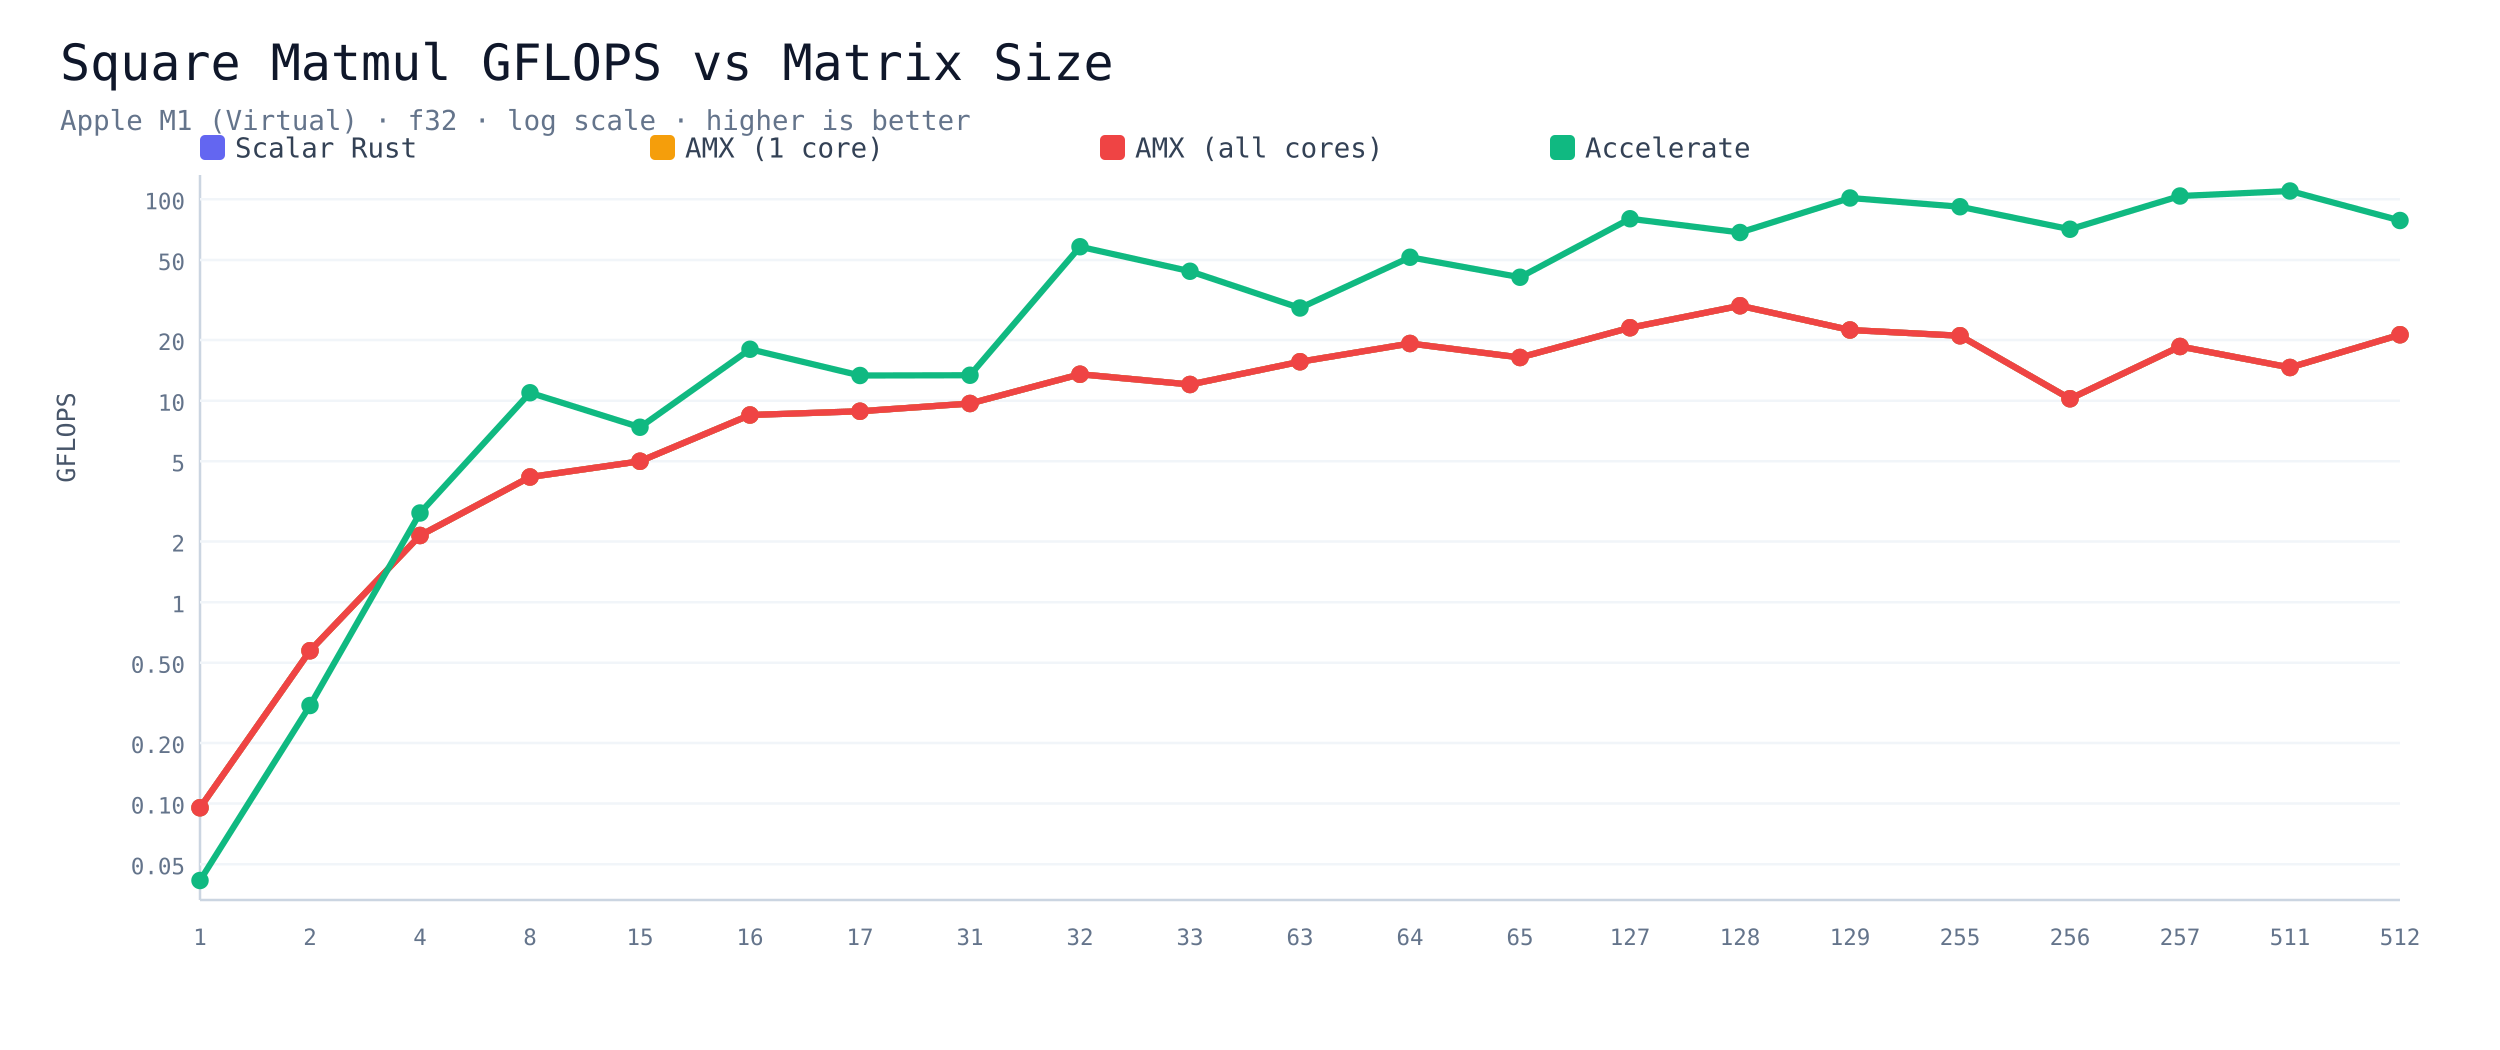
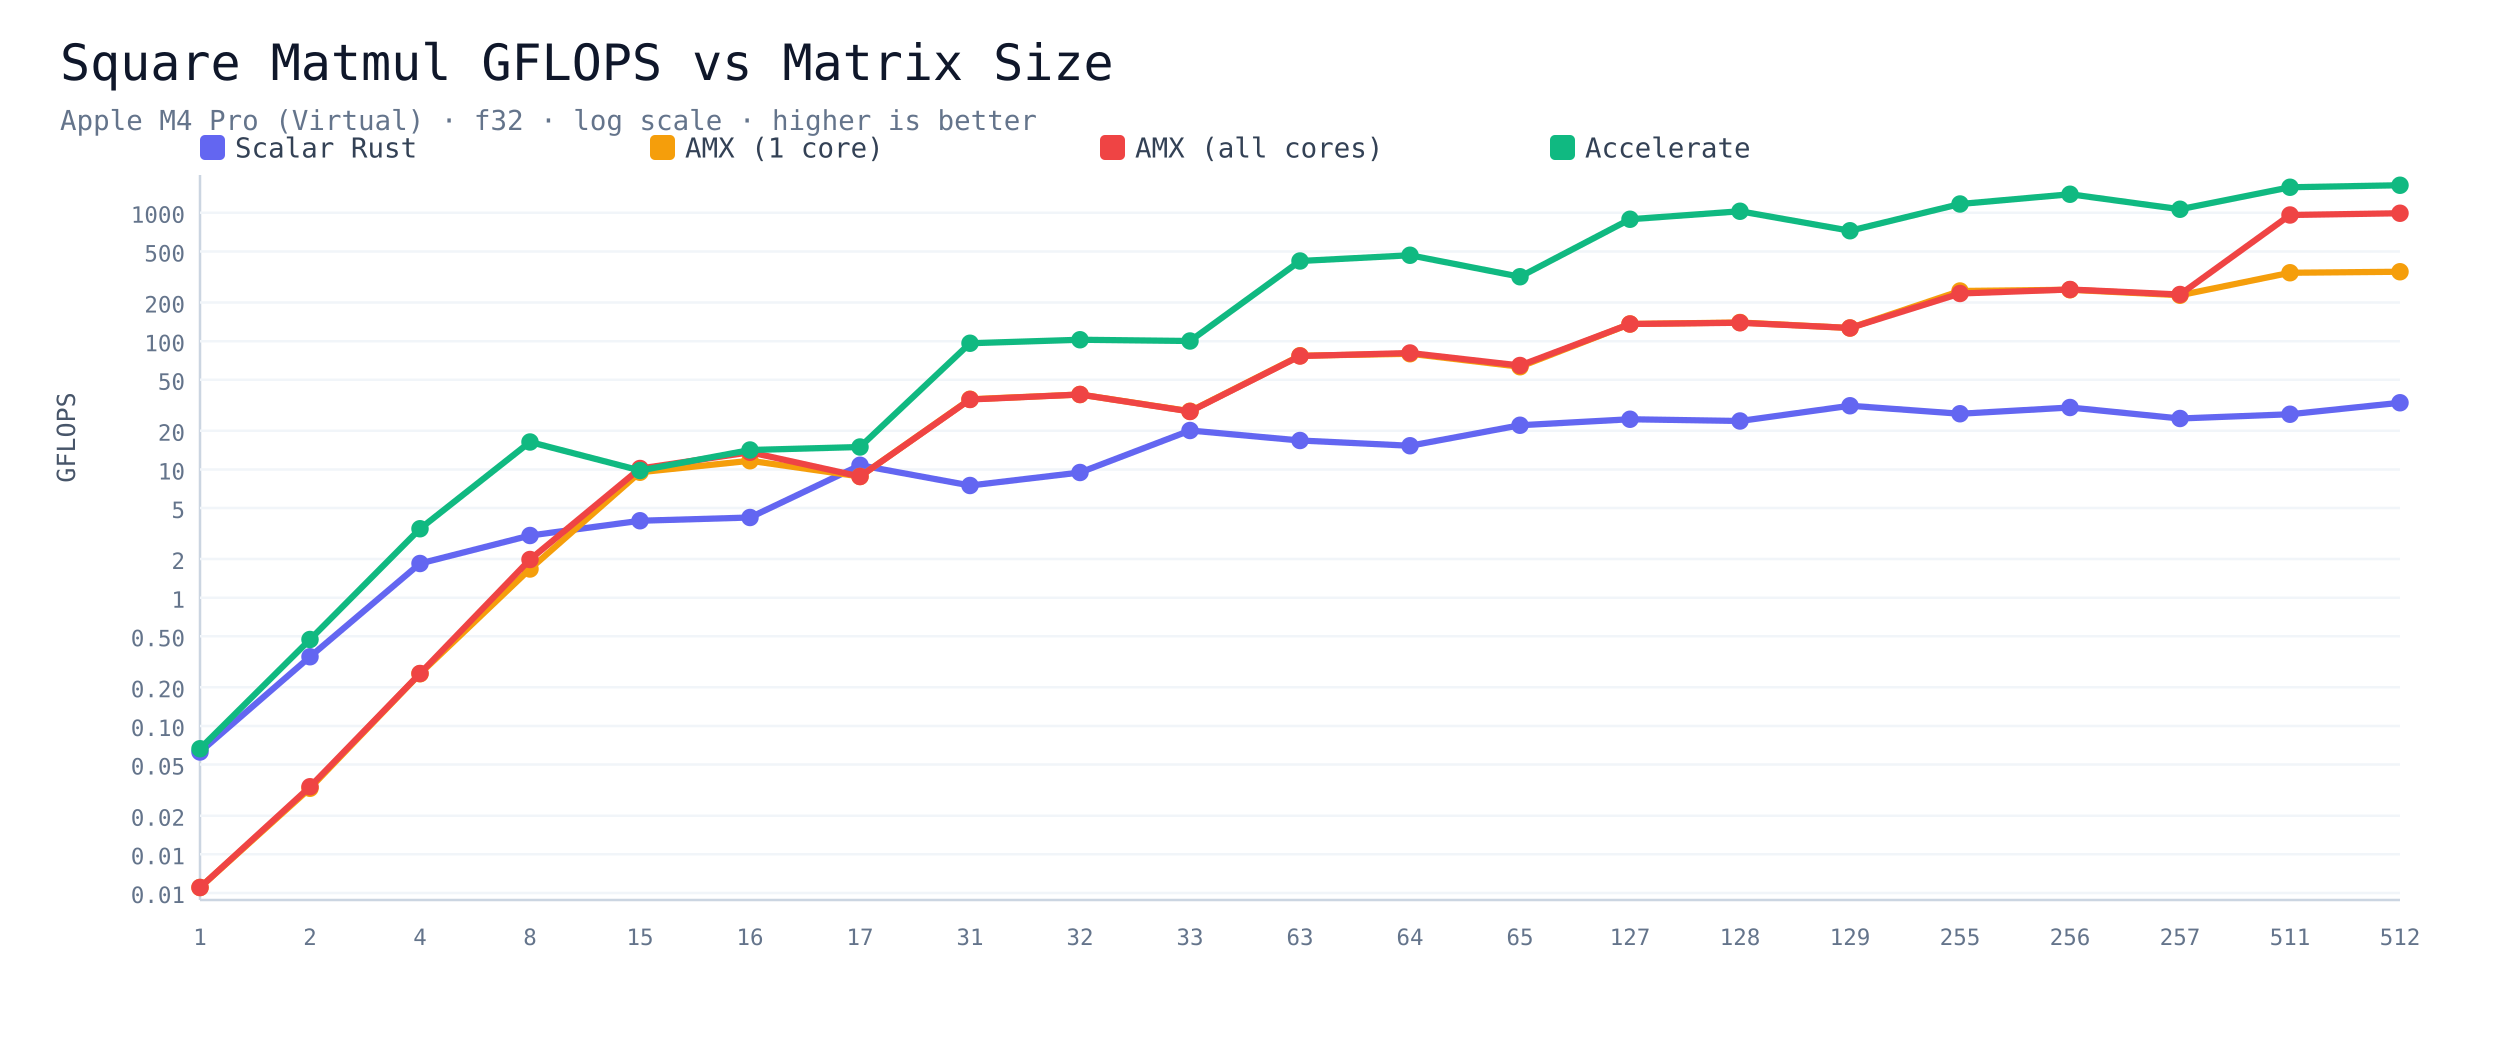
<svg xmlns="http://www.w3.org/2000/svg" viewBox="0 0 1000 420" width="100%" height="auto">
  <rect width="1000" height="420" fill="#ffffff" />
  <text x="24" y="32" font-size="20" font-family="Menlo,monospace" fill="#0f172a">Square Matmul GFLOPS vs Matrix Size</text>
-   <text x="24" y="52" font-size="11" font-family="Menlo,monospace" fill="#64748b">Apple M1 (Virtual) · f32 · log scale · higher is better</text>
+   <text x="24" y="52" font-size="11" font-family="Menlo,monospace" fill="#64748b">Apple M4 Pro (Virtual) · f32 · log scale · higher is better</text>
  <rect x="80" y="54" width="10" height="10" rx="2" fill="#6366f1" />
  <text x="94" y="63" font-size="11" font-family="Menlo,monospace" fill="#334155">Scalar Rust</text>
  <rect x="260" y="54" width="10" height="10" rx="2" fill="#f59e0b" />
  <text x="274" y="63" font-size="11" font-family="Menlo,monospace" fill="#334155">AMX (1 core)</text>
  <rect x="440" y="54" width="10" height="10" rx="2" fill="#ef4444" />
  <text x="454" y="63" font-size="11" font-family="Menlo,monospace" fill="#334155">AMX (all cores)</text>
  <rect x="620" y="54" width="10" height="10" rx="2" fill="#10b981" />
  <text x="634" y="63" font-size="11" font-family="Menlo,monospace" fill="#334155">Accelerate</text>
  <line x1="80" y1="70" x2="80" y2="360" stroke="#cbd5e1" />
  <line x1="80" y1="360" x2="960" y2="360" stroke="#cbd5e1" />
-   <line x1="80" y1="345.7" x2="960" y2="345.7" stroke="#f1f5f9" />
-   <text x="74" y="349.7" font-size="9" font-family="Menlo,monospace" fill="#64748b" text-anchor="end">0.05</text>
-   <line x1="80" y1="321.4" x2="960" y2="321.4" stroke="#f1f5f9" />
-   <text x="74" y="325.4" font-size="9" font-family="Menlo,monospace" fill="#64748b" text-anchor="end">0.10</text>
-   <line x1="80" y1="297.2" x2="960" y2="297.2" stroke="#f1f5f9" />
-   <text x="74" y="301.2" font-size="9" font-family="Menlo,monospace" fill="#64748b" text-anchor="end">0.20</text>
-   <line x1="80" y1="265.1" x2="960" y2="265.1" stroke="#f1f5f9" />
-   <text x="74" y="269.1" font-size="9" font-family="Menlo,monospace" fill="#64748b" text-anchor="end">0.50</text>
-   <line x1="80" y1="240.9" x2="960" y2="240.9" stroke="#f1f5f9" />
-   <text x="74" y="244.9" font-size="9" font-family="Menlo,monospace" fill="#64748b" text-anchor="end">1</text>
-   <line x1="80" y1="216.6" x2="960" y2="216.6" stroke="#f1f5f9" />
-   <text x="74" y="220.6" font-size="9" font-family="Menlo,monospace" fill="#64748b" text-anchor="end">2</text>
-   <line x1="80" y1="184.5" x2="960" y2="184.5" stroke="#f1f5f9" />
-   <text x="74" y="188.5" font-size="9" font-family="Menlo,monospace" fill="#64748b" text-anchor="end">5</text>
-   <line x1="80" y1="160.3" x2="960" y2="160.3" stroke="#f1f5f9" />
-   <text x="74" y="164.3" font-size="9" font-family="Menlo,monospace" fill="#64748b" text-anchor="end">10</text>
-   <line x1="80" y1="136.0" x2="960" y2="136.0" stroke="#f1f5f9" />
-   <text x="74" y="140.0" font-size="9" font-family="Menlo,monospace" fill="#64748b" text-anchor="end">20</text>
-   <line x1="80" y1="104.0" x2="960" y2="104.0" stroke="#f1f5f9" />
-   <text x="74" y="108.0" font-size="9" font-family="Menlo,monospace" fill="#64748b" text-anchor="end">50</text>
-   <line x1="80" y1="79.7" x2="960" y2="79.7" stroke="#f1f5f9" />
-   <text x="74" y="83.7" font-size="9" font-family="Menlo,monospace" fill="#64748b" text-anchor="end">100</text>
+   <line x1="80" y1="357.2" x2="960" y2="357.2" stroke="#f1f5f9" />
+   <text x="74" y="361.2" font-size="9" font-family="Menlo,monospace" fill="#64748b" text-anchor="end">0.01</text>
+   <line x1="80" y1="341.7" x2="960" y2="341.7" stroke="#f1f5f9" />
+   <text x="74" y="345.7" font-size="9" font-family="Menlo,monospace" fill="#64748b" text-anchor="end">0.01</text>
+   <line x1="80" y1="326.3" x2="960" y2="326.3" stroke="#f1f5f9" />
+   <text x="74" y="330.3" font-size="9" font-family="Menlo,monospace" fill="#64748b" text-anchor="end">0.02</text>
+   <line x1="80" y1="305.8" x2="960" y2="305.8" stroke="#f1f5f9" />
+   <text x="74" y="309.8" font-size="9" font-family="Menlo,monospace" fill="#64748b" text-anchor="end">0.05</text>
+   <line x1="80" y1="290.4" x2="960" y2="290.4" stroke="#f1f5f9" />
+   <text x="74" y="294.4" font-size="9" font-family="Menlo,monospace" fill="#64748b" text-anchor="end">0.10</text>
+   <line x1="80" y1="274.9" x2="960" y2="274.9" stroke="#f1f5f9" />
+   <text x="74" y="278.9" font-size="9" font-family="Menlo,monospace" fill="#64748b" text-anchor="end">0.20</text>
+   <line x1="80" y1="254.5" x2="960" y2="254.5" stroke="#f1f5f9" />
+   <text x="74" y="258.5" font-size="9" font-family="Menlo,monospace" fill="#64748b" text-anchor="end">0.50</text>
+   <line x1="80" y1="239.1" x2="960" y2="239.1" stroke="#f1f5f9" />
+   <text x="74" y="243.1" font-size="9" font-family="Menlo,monospace" fill="#64748b" text-anchor="end">1</text>
+   <line x1="80" y1="223.6" x2="960" y2="223.6" stroke="#f1f5f9" />
+   <text x="74" y="227.6" font-size="9" font-family="Menlo,monospace" fill="#64748b" text-anchor="end">2</text>
+   <line x1="80" y1="203.2" x2="960" y2="203.2" stroke="#f1f5f9" />
+   <text x="74" y="207.2" font-size="9" font-family="Menlo,monospace" fill="#64748b" text-anchor="end">5</text>
+   <line x1="80" y1="187.8" x2="960" y2="187.8" stroke="#f1f5f9" />
+   <text x="74" y="191.8" font-size="9" font-family="Menlo,monospace" fill="#64748b" text-anchor="end">10</text>
+   <line x1="80" y1="172.3" x2="960" y2="172.3" stroke="#f1f5f9" />
+   <text x="74" y="176.3" font-size="9" font-family="Menlo,monospace" fill="#64748b" text-anchor="end">20</text>
+   <line x1="80" y1="151.9" x2="960" y2="151.9" stroke="#f1f5f9" />
+   <text x="74" y="155.9" font-size="9" font-family="Menlo,monospace" fill="#64748b" text-anchor="end">50</text>
+   <line x1="80" y1="136.5" x2="960" y2="136.5" stroke="#f1f5f9" />
+   <text x="74" y="140.5" font-size="9" font-family="Menlo,monospace" fill="#64748b" text-anchor="end">100</text>
+   <line x1="80" y1="121.0" x2="960" y2="121.0" stroke="#f1f5f9" />
+   <text x="74" y="125.0" font-size="9" font-family="Menlo,monospace" fill="#64748b" text-anchor="end">200</text>
+   <line x1="80" y1="100.6" x2="960" y2="100.6" stroke="#f1f5f9" />
+   <text x="74" y="104.6" font-size="9" font-family="Menlo,monospace" fill="#64748b" text-anchor="end">500</text>
+   <line x1="80" y1="85.1" x2="960" y2="85.1" stroke="#f1f5f9" />
+   <text x="74" y="89.1" font-size="9" font-family="Menlo,monospace" fill="#64748b" text-anchor="end">1000</text>
  <text x="80.0" y="378" font-size="9" font-family="Menlo,monospace" fill="#64748b" text-anchor="middle">1</text>
  <text x="124.0" y="378" font-size="9" font-family="Menlo,monospace" fill="#64748b" text-anchor="middle">2</text>
  <text x="168.0" y="378" font-size="9" font-family="Menlo,monospace" fill="#64748b" text-anchor="middle">4</text>
  <text x="212.0" y="378" font-size="9" font-family="Menlo,monospace" fill="#64748b" text-anchor="middle">8</text>
  <text x="256.0" y="378" font-size="9" font-family="Menlo,monospace" fill="#64748b" text-anchor="middle">15</text>
  <text x="300.0" y="378" font-size="9" font-family="Menlo,monospace" fill="#64748b" text-anchor="middle">16</text>
  <text x="344.0" y="378" font-size="9" font-family="Menlo,monospace" fill="#64748b" text-anchor="middle">17</text>
  <text x="388.0" y="378" font-size="9" font-family="Menlo,monospace" fill="#64748b" text-anchor="middle">31</text>
  <text x="432.0" y="378" font-size="9" font-family="Menlo,monospace" fill="#64748b" text-anchor="middle">32</text>
  <text x="476.0" y="378" font-size="9" font-family="Menlo,monospace" fill="#64748b" text-anchor="middle">33</text>
  <text x="520.0" y="378" font-size="9" font-family="Menlo,monospace" fill="#64748b" text-anchor="middle">63</text>
  <text x="564.0" y="378" font-size="9" font-family="Menlo,monospace" fill="#64748b" text-anchor="middle">64</text>
  <text x="608.0" y="378" font-size="9" font-family="Menlo,monospace" fill="#64748b" text-anchor="middle">65</text>
  <text x="652.0" y="378" font-size="9" font-family="Menlo,monospace" fill="#64748b" text-anchor="middle">127</text>
  <text x="696.0" y="378" font-size="9" font-family="Menlo,monospace" fill="#64748b" text-anchor="middle">128</text>
  <text x="740.0" y="378" font-size="9" font-family="Menlo,monospace" fill="#64748b" text-anchor="middle">129</text>
  <text x="784.0" y="378" font-size="9" font-family="Menlo,monospace" fill="#64748b" text-anchor="middle">255</text>
  <text x="828.0" y="378" font-size="9" font-family="Menlo,monospace" fill="#64748b" text-anchor="middle">256</text>
  <text x="872.0" y="378" font-size="9" font-family="Menlo,monospace" fill="#64748b" text-anchor="middle">257</text>
  <text x="916.0" y="378" font-size="9" font-family="Menlo,monospace" fill="#64748b" text-anchor="middle">511</text>
  <text x="960.0" y="378" font-size="9" font-family="Menlo,monospace" fill="#64748b" text-anchor="middle">512</text>
-   <polyline points="80.0,323.1 124.0,260.3 168.0,214.2 212.0,190.8 256.0,184.5 300.0,166.0 344.0,164.5 388.0,161.4 432.0,149.7 476.0,153.8 520.0,144.7 564.0,137.4 608.0,143.0 652.0,131.1 696.0,122.3 740.0,132.0 784.0,134.3 828.0,159.5 872.0,138.6 916.0,147.0 960.0,133.9" fill="none" stroke="#6366f1" stroke-width="2.5" />
-   <circle cx="80.0" cy="323.1" r="3.5" fill="#6366f1" />
-   <circle cx="124.0" cy="260.3" r="3.5" fill="#6366f1" />
-   <circle cx="168.0" cy="214.2" r="3.5" fill="#6366f1" />
-   <circle cx="212.0" cy="190.8" r="3.5" fill="#6366f1" />
-   <circle cx="256.0" cy="184.5" r="3.5" fill="#6366f1" />
-   <circle cx="300.0" cy="166.0" r="3.5" fill="#6366f1" />
-   <circle cx="344.0" cy="164.5" r="3.5" fill="#6366f1" />
-   <circle cx="388.0" cy="161.4" r="3.5" fill="#6366f1" />
-   <circle cx="432.0" cy="149.7" r="3.5" fill="#6366f1" />
-   <circle cx="476.0" cy="153.8" r="3.5" fill="#6366f1" />
-   <circle cx="520.0" cy="144.7" r="3.5" fill="#6366f1" />
-   <circle cx="564.0" cy="137.4" r="3.5" fill="#6366f1" />
-   <circle cx="608.0" cy="143.0" r="3.5" fill="#6366f1" />
-   <circle cx="652.0" cy="131.1" r="3.5" fill="#6366f1" />
-   <circle cx="696.0" cy="122.3" r="3.5" fill="#6366f1" />
-   <circle cx="740.0" cy="132.0" r="3.5" fill="#6366f1" />
-   <circle cx="784.0" cy="134.3" r="3.5" fill="#6366f1" />
-   <circle cx="828.0" cy="159.5" r="3.5" fill="#6366f1" />
-   <circle cx="872.0" cy="138.6" r="3.5" fill="#6366f1" />
-   <circle cx="916.0" cy="147.0" r="3.5" fill="#6366f1" />
-   <circle cx="960.0" cy="133.9" r="3.5" fill="#6366f1" />
-   <polyline points="80.0,323.1 124.0,260.3 168.0,214.2 212.0,190.8 256.0,184.5 300.0,166.0 344.0,164.5 388.0,161.4 432.0,149.7 476.0,153.8 520.0,144.7 564.0,137.4 608.0,143.0 652.0,131.1 696.0,122.3 740.0,132.0 784.0,134.3 828.0,159.5 872.0,138.6 916.0,147.0 960.0,133.9" fill="none" stroke="#f59e0b" stroke-width="2.5" />
-   <circle cx="80.0" cy="323.1" r="3.5" fill="#f59e0b" />
-   <circle cx="124.0" cy="260.3" r="3.5" fill="#f59e0b" />
-   <circle cx="168.0" cy="214.2" r="3.5" fill="#f59e0b" />
-   <circle cx="212.0" cy="190.8" r="3.5" fill="#f59e0b" />
-   <circle cx="256.0" cy="184.5" r="3.5" fill="#f59e0b" />
-   <circle cx="300.0" cy="166.0" r="3.5" fill="#f59e0b" />
-   <circle cx="344.0" cy="164.5" r="3.5" fill="#f59e0b" />
-   <circle cx="388.0" cy="161.4" r="3.5" fill="#f59e0b" />
-   <circle cx="432.0" cy="149.7" r="3.5" fill="#f59e0b" />
-   <circle cx="476.0" cy="153.8" r="3.5" fill="#f59e0b" />
-   <circle cx="520.0" cy="144.7" r="3.5" fill="#f59e0b" />
-   <circle cx="564.0" cy="137.4" r="3.5" fill="#f59e0b" />
-   <circle cx="608.0" cy="143.0" r="3.5" fill="#f59e0b" />
-   <circle cx="652.0" cy="131.1" r="3.5" fill="#f59e0b" />
-   <circle cx="696.0" cy="122.3" r="3.5" fill="#f59e0b" />
-   <circle cx="740.0" cy="132.0" r="3.5" fill="#f59e0b" />
-   <circle cx="784.0" cy="134.3" r="3.5" fill="#f59e0b" />
-   <circle cx="828.0" cy="159.5" r="3.5" fill="#f59e0b" />
-   <circle cx="872.0" cy="138.6" r="3.5" fill="#f59e0b" />
-   <circle cx="916.0" cy="147.0" r="3.5" fill="#f59e0b" />
-   <circle cx="960.0" cy="133.9" r="3.5" fill="#f59e0b" />
-   <polyline points="80.0,323.1 124.0,260.3 168.0,214.2 212.0,190.8 256.0,184.5 300.0,166.0 344.0,164.5 388.0,161.4 432.0,149.7 476.0,153.8 520.0,144.7 564.0,137.4 608.0,143.0 652.0,131.1 696.0,122.3 740.0,132.0 784.0,134.3 828.0,159.5 872.0,138.6 916.0,147.0 960.0,133.9" fill="none" stroke="#ef4444" stroke-width="2.5" />
-   <circle cx="80.0" cy="323.1" r="3.5" fill="#ef4444" />
-   <circle cx="124.0" cy="260.3" r="3.5" fill="#ef4444" />
-   <circle cx="168.0" cy="214.2" r="3.5" fill="#ef4444" />
-   <circle cx="212.0" cy="190.8" r="3.5" fill="#ef4444" />
-   <circle cx="256.0" cy="184.5" r="3.5" fill="#ef4444" />
-   <circle cx="300.0" cy="166.0" r="3.5" fill="#ef4444" />
-   <circle cx="344.0" cy="164.5" r="3.5" fill="#ef4444" />
-   <circle cx="388.0" cy="161.4" r="3.5" fill="#ef4444" />
-   <circle cx="432.0" cy="149.7" r="3.5" fill="#ef4444" />
-   <circle cx="476.0" cy="153.8" r="3.5" fill="#ef4444" />
-   <circle cx="520.0" cy="144.7" r="3.5" fill="#ef4444" />
-   <circle cx="564.0" cy="137.4" r="3.5" fill="#ef4444" />
-   <circle cx="608.0" cy="143.0" r="3.5" fill="#ef4444" />
-   <circle cx="652.0" cy="131.1" r="3.5" fill="#ef4444" />
-   <circle cx="696.0" cy="122.3" r="3.5" fill="#ef4444" />
-   <circle cx="740.0" cy="132.0" r="3.5" fill="#ef4444" />
-   <circle cx="784.0" cy="134.3" r="3.5" fill="#ef4444" />
-   <circle cx="828.0" cy="159.5" r="3.5" fill="#ef4444" />
-   <circle cx="872.0" cy="138.6" r="3.5" fill="#ef4444" />
-   <circle cx="916.0" cy="147.0" r="3.5" fill="#ef4444" />
-   <circle cx="960.0" cy="133.9" r="3.5" fill="#ef4444" />
-   <polyline points="80.0,352.2 124.0,282.2 168.0,205.2 212.0,157.1 256.0,170.9 300.0,139.7 344.0,150.2 388.0,150.1 432.0,98.7 476.0,108.5 520.0,123.2 564.0,102.9 608.0,110.9 652.0,87.5 696.0,93.0 740.0,79.2 784.0,82.7 828.0,91.7 872.0,78.4 916.0,76.4 960.0,88.2" fill="none" stroke="#10b981" stroke-width="2.5" />
-   <circle cx="80.0" cy="352.2" r="3.5" fill="#10b981" />
-   <circle cx="124.0" cy="282.2" r="3.5" fill="#10b981" />
-   <circle cx="168.0" cy="205.2" r="3.5" fill="#10b981" />
-   <circle cx="212.0" cy="157.1" r="3.5" fill="#10b981" />
-   <circle cx="256.0" cy="170.9" r="3.5" fill="#10b981" />
-   <circle cx="300.0" cy="139.7" r="3.5" fill="#10b981" />
-   <circle cx="344.0" cy="150.2" r="3.5" fill="#10b981" />
-   <circle cx="388.0" cy="150.1" r="3.5" fill="#10b981" />
-   <circle cx="432.0" cy="98.7" r="3.5" fill="#10b981" />
-   <circle cx="476.0" cy="108.5" r="3.5" fill="#10b981" />
-   <circle cx="520.0" cy="123.2" r="3.5" fill="#10b981" />
-   <circle cx="564.0" cy="102.9" r="3.5" fill="#10b981" />
-   <circle cx="608.0" cy="110.9" r="3.5" fill="#10b981" />
-   <circle cx="652.0" cy="87.5" r="3.5" fill="#10b981" />
-   <circle cx="696.0" cy="93.0" r="3.5" fill="#10b981" />
-   <circle cx="740.0" cy="79.2" r="3.5" fill="#10b981" />
-   <circle cx="784.0" cy="82.7" r="3.5" fill="#10b981" />
-   <circle cx="828.0" cy="91.7" r="3.5" fill="#10b981" />
-   <circle cx="872.0" cy="78.4" r="3.5" fill="#10b981" />
-   <circle cx="916.0" cy="76.4" r="3.5" fill="#10b981" />
-   <circle cx="960.0" cy="88.2" r="3.5" fill="#10b981" />
+   <polyline points="80.0,300.8 124.0,262.7 168.0,225.4 212.0,214.2 256.0,208.3 300.0,207.0 344.0,186.1 388.0,194.2 432.0,189.0 476.0,172.2 520.0,176.2 564.0,178.3 608.0,170.1 652.0,167.7 696.0,168.4 740.0,162.3 784.0,165.5 828.0,163.0 872.0,167.4 916.0,165.7 960.0,161.1" fill="none" stroke="#6366f1" stroke-width="2.5" />
+   <circle cx="80.0" cy="300.8" r="3.5" fill="#6366f1" />
+   <circle cx="124.0" cy="262.7" r="3.5" fill="#6366f1" />
+   <circle cx="168.0" cy="225.4" r="3.5" fill="#6366f1" />
+   <circle cx="212.0" cy="214.2" r="3.5" fill="#6366f1" />
+   <circle cx="256.0" cy="208.3" r="3.5" fill="#6366f1" />
+   <circle cx="300.0" cy="207.0" r="3.5" fill="#6366f1" />
+   <circle cx="344.0" cy="186.1" r="3.5" fill="#6366f1" />
+   <circle cx="388.0" cy="194.2" r="3.5" fill="#6366f1" />
+   <circle cx="432.0" cy="189.0" r="3.5" fill="#6366f1" />
+   <circle cx="476.0" cy="172.2" r="3.5" fill="#6366f1" />
+   <circle cx="520.0" cy="176.2" r="3.5" fill="#6366f1" />
+   <circle cx="564.0" cy="178.3" r="3.5" fill="#6366f1" />
+   <circle cx="608.0" cy="170.1" r="3.5" fill="#6366f1" />
+   <circle cx="652.0" cy="167.7" r="3.5" fill="#6366f1" />
+   <circle cx="696.0" cy="168.4" r="3.5" fill="#6366f1" />
+   <circle cx="740.0" cy="162.3" r="3.5" fill="#6366f1" />
+   <circle cx="784.0" cy="165.5" r="3.5" fill="#6366f1" />
+   <circle cx="828.0" cy="163.0" r="3.5" fill="#6366f1" />
+   <circle cx="872.0" cy="167.4" r="3.5" fill="#6366f1" />
+   <circle cx="916.0" cy="165.7" r="3.5" fill="#6366f1" />
+   <circle cx="960.0" cy="161.1" r="3.5" fill="#6366f1" />
+   <polyline points="80.0,355.0 124.0,315.3 168.0,269.5 212.0,227.6 256.0,188.9 300.0,184.3 344.0,190.6 388.0,159.7 432.0,157.8 476.0,164.5 520.0,142.3 564.0,141.5 608.0,146.7 652.0,129.6 696.0,129.0 740.0,131.2 784.0,116.4 828.0,115.9 872.0,118.1 916.0,109.1 960.0,108.7" fill="none" stroke="#f59e0b" stroke-width="2.5" />
+   <circle cx="80.0" cy="355.0" r="3.5" fill="#f59e0b" />
+   <circle cx="124.0" cy="315.3" r="3.5" fill="#f59e0b" />
+   <circle cx="168.0" cy="269.5" r="3.5" fill="#f59e0b" />
+   <circle cx="212.0" cy="227.6" r="3.5" fill="#f59e0b" />
+   <circle cx="256.0" cy="188.9" r="3.5" fill="#f59e0b" />
+   <circle cx="300.0" cy="184.3" r="3.5" fill="#f59e0b" />
+   <circle cx="344.0" cy="190.6" r="3.5" fill="#f59e0b" />
+   <circle cx="388.0" cy="159.7" r="3.5" fill="#f59e0b" />
+   <circle cx="432.0" cy="157.8" r="3.5" fill="#f59e0b" />
+   <circle cx="476.0" cy="164.5" r="3.5" fill="#f59e0b" />
+   <circle cx="520.0" cy="142.3" r="3.5" fill="#f59e0b" />
+   <circle cx="564.0" cy="141.5" r="3.5" fill="#f59e0b" />
+   <circle cx="608.0" cy="146.7" r="3.5" fill="#f59e0b" />
+   <circle cx="652.0" cy="129.6" r="3.5" fill="#f59e0b" />
+   <circle cx="696.0" cy="129.0" r="3.5" fill="#f59e0b" />
+   <circle cx="740.0" cy="131.2" r="3.5" fill="#f59e0b" />
+   <circle cx="784.0" cy="116.4" r="3.5" fill="#f59e0b" />
+   <circle cx="828.0" cy="115.9" r="3.5" fill="#f59e0b" />
+   <circle cx="872.0" cy="118.1" r="3.5" fill="#f59e0b" />
+   <circle cx="916.0" cy="109.1" r="3.5" fill="#f59e0b" />
+   <circle cx="960.0" cy="108.7" r="3.5" fill="#f59e0b" />
+   <polyline points="80.0,355.0 124.0,314.7 168.0,269.4 212.0,223.8 256.0,187.4 300.0,180.9 344.0,190.6 388.0,159.8 432.0,157.8 476.0,164.6 520.0,142.4 564.0,141.2 608.0,146.2 652.0,129.6 696.0,129.1 740.0,131.2 784.0,117.4 828.0,115.8 872.0,117.8 916.0,86.0 960.0,85.3" fill="none" stroke="#ef4444" stroke-width="2.5" />
+   <circle cx="80.0" cy="355.0" r="3.5" fill="#ef4444" />
+   <circle cx="124.0" cy="314.7" r="3.5" fill="#ef4444" />
+   <circle cx="168.0" cy="269.4" r="3.5" fill="#ef4444" />
+   <circle cx="212.0" cy="223.8" r="3.5" fill="#ef4444" />
+   <circle cx="256.0" cy="187.4" r="3.5" fill="#ef4444" />
+   <circle cx="300.0" cy="180.9" r="3.5" fill="#ef4444" />
+   <circle cx="344.0" cy="190.6" r="3.5" fill="#ef4444" />
+   <circle cx="388.0" cy="159.8" r="3.5" fill="#ef4444" />
+   <circle cx="432.0" cy="157.8" r="3.5" fill="#ef4444" />
+   <circle cx="476.0" cy="164.6" r="3.5" fill="#ef4444" />
+   <circle cx="520.0" cy="142.4" r="3.5" fill="#ef4444" />
+   <circle cx="564.0" cy="141.2" r="3.5" fill="#ef4444" />
+   <circle cx="608.0" cy="146.2" r="3.5" fill="#ef4444" />
+   <circle cx="652.0" cy="129.6" r="3.5" fill="#ef4444" />
+   <circle cx="696.0" cy="129.1" r="3.5" fill="#ef4444" />
+   <circle cx="740.0" cy="131.2" r="3.5" fill="#ef4444" />
+   <circle cx="784.0" cy="117.4" r="3.5" fill="#ef4444" />
+   <circle cx="828.0" cy="115.8" r="3.5" fill="#ef4444" />
+   <circle cx="872.0" cy="117.8" r="3.5" fill="#ef4444" />
+   <circle cx="916.0" cy="86.0" r="3.5" fill="#ef4444" />
+   <circle cx="960.0" cy="85.3" r="3.5" fill="#ef4444" />
+   <polyline points="80.0,299.5 124.0,255.8 168.0,211.5 212.0,176.8 256.0,188.2 300.0,180.0 344.0,178.8 388.0,137.3 432.0,135.9 476.0,136.4 520.0,104.4 564.0,102.1 608.0,110.7 652.0,87.7 696.0,84.5 740.0,92.3 784.0,81.6 828.0,77.7 872.0,83.7 916.0,74.9 960.0,74.1" fill="none" stroke="#10b981" stroke-width="2.5" />
+   <circle cx="80.0" cy="299.5" r="3.5" fill="#10b981" />
+   <circle cx="124.0" cy="255.8" r="3.5" fill="#10b981" />
+   <circle cx="168.0" cy="211.5" r="3.5" fill="#10b981" />
+   <circle cx="212.0" cy="176.8" r="3.5" fill="#10b981" />
+   <circle cx="256.0" cy="188.2" r="3.5" fill="#10b981" />
+   <circle cx="300.0" cy="180.0" r="3.5" fill="#10b981" />
+   <circle cx="344.0" cy="178.8" r="3.5" fill="#10b981" />
+   <circle cx="388.0" cy="137.3" r="3.5" fill="#10b981" />
+   <circle cx="432.0" cy="135.9" r="3.5" fill="#10b981" />
+   <circle cx="476.0" cy="136.4" r="3.5" fill="#10b981" />
+   <circle cx="520.0" cy="104.4" r="3.5" fill="#10b981" />
+   <circle cx="564.0" cy="102.1" r="3.5" fill="#10b981" />
+   <circle cx="608.0" cy="110.7" r="3.5" fill="#10b981" />
+   <circle cx="652.0" cy="87.7" r="3.5" fill="#10b981" />
+   <circle cx="696.0" cy="84.5" r="3.5" fill="#10b981" />
+   <circle cx="740.0" cy="92.3" r="3.5" fill="#10b981" />
+   <circle cx="784.0" cy="81.6" r="3.5" fill="#10b981" />
+   <circle cx="828.0" cy="77.7" r="3.5" fill="#10b981" />
+   <circle cx="872.0" cy="83.7" r="3.5" fill="#10b981" />
+   <circle cx="916.0" cy="74.9" r="3.5" fill="#10b981" />
+   <circle cx="960.0" cy="74.1" r="3.5" fill="#10b981" />
  <text x="70" y="215" font-size="10" font-family="Menlo,monospace" fill="#475569" text-anchor="middle" transform="rotate(-90 30 215)">GFLOPS</text>
</svg>
